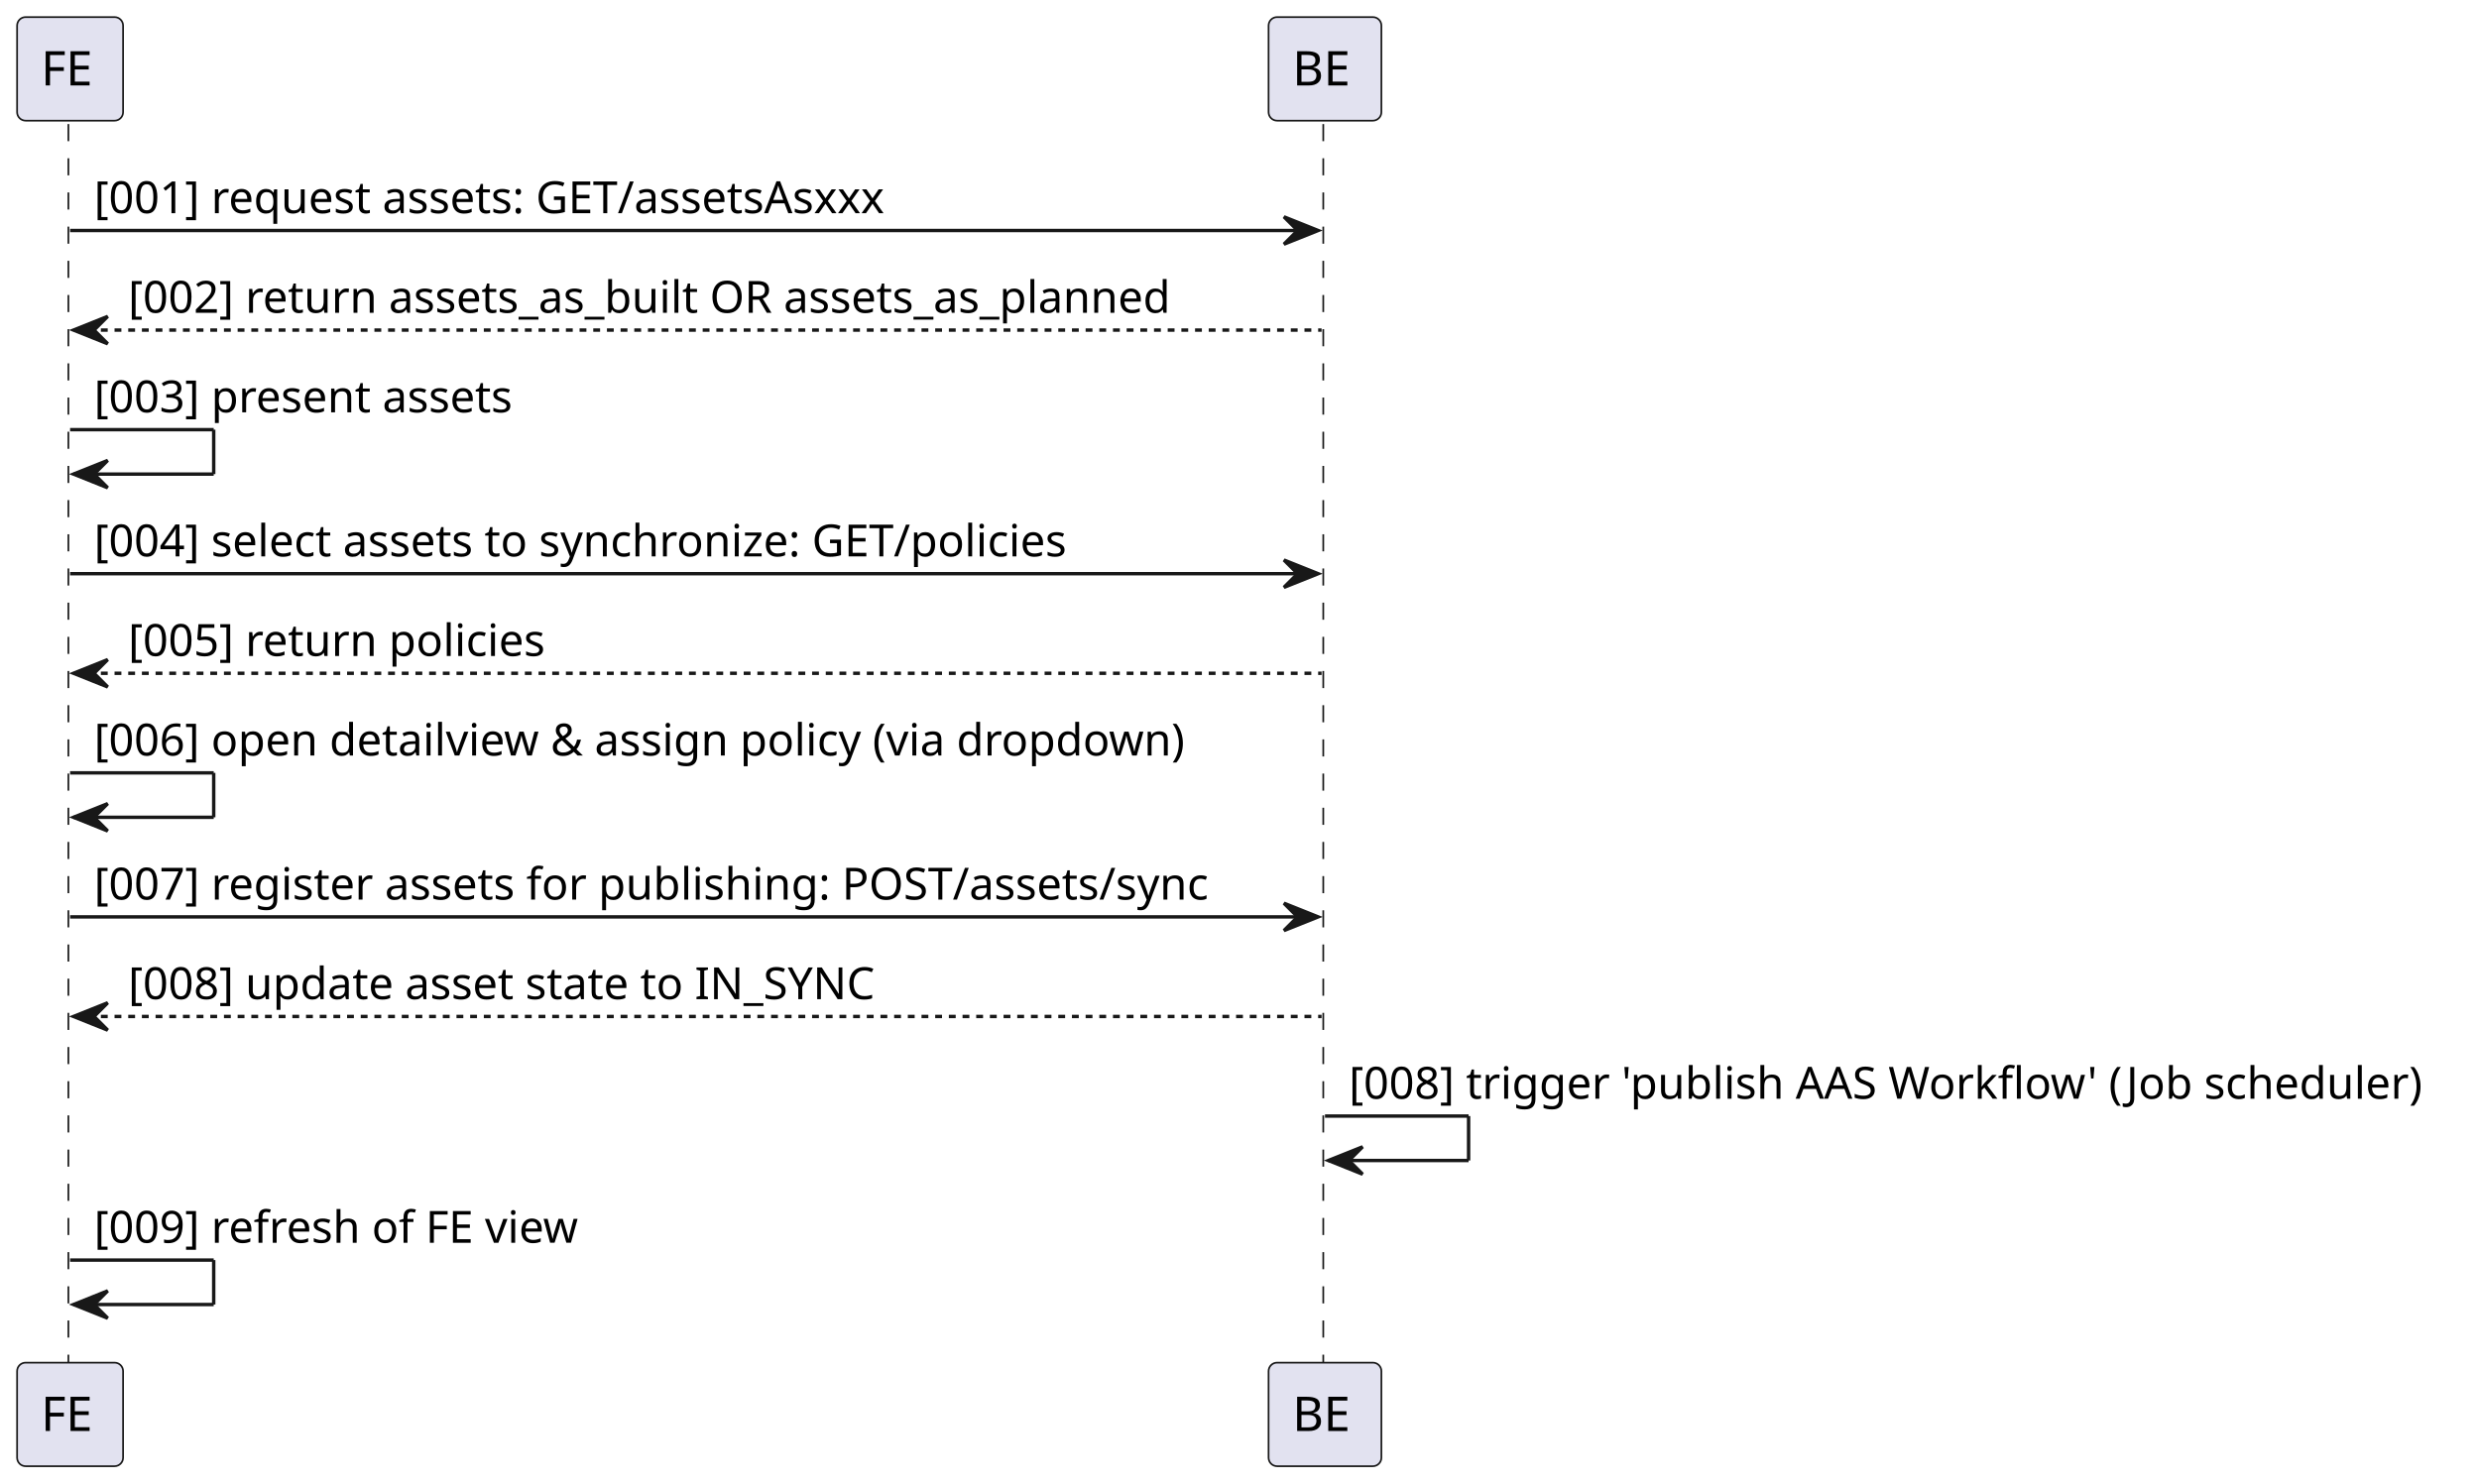
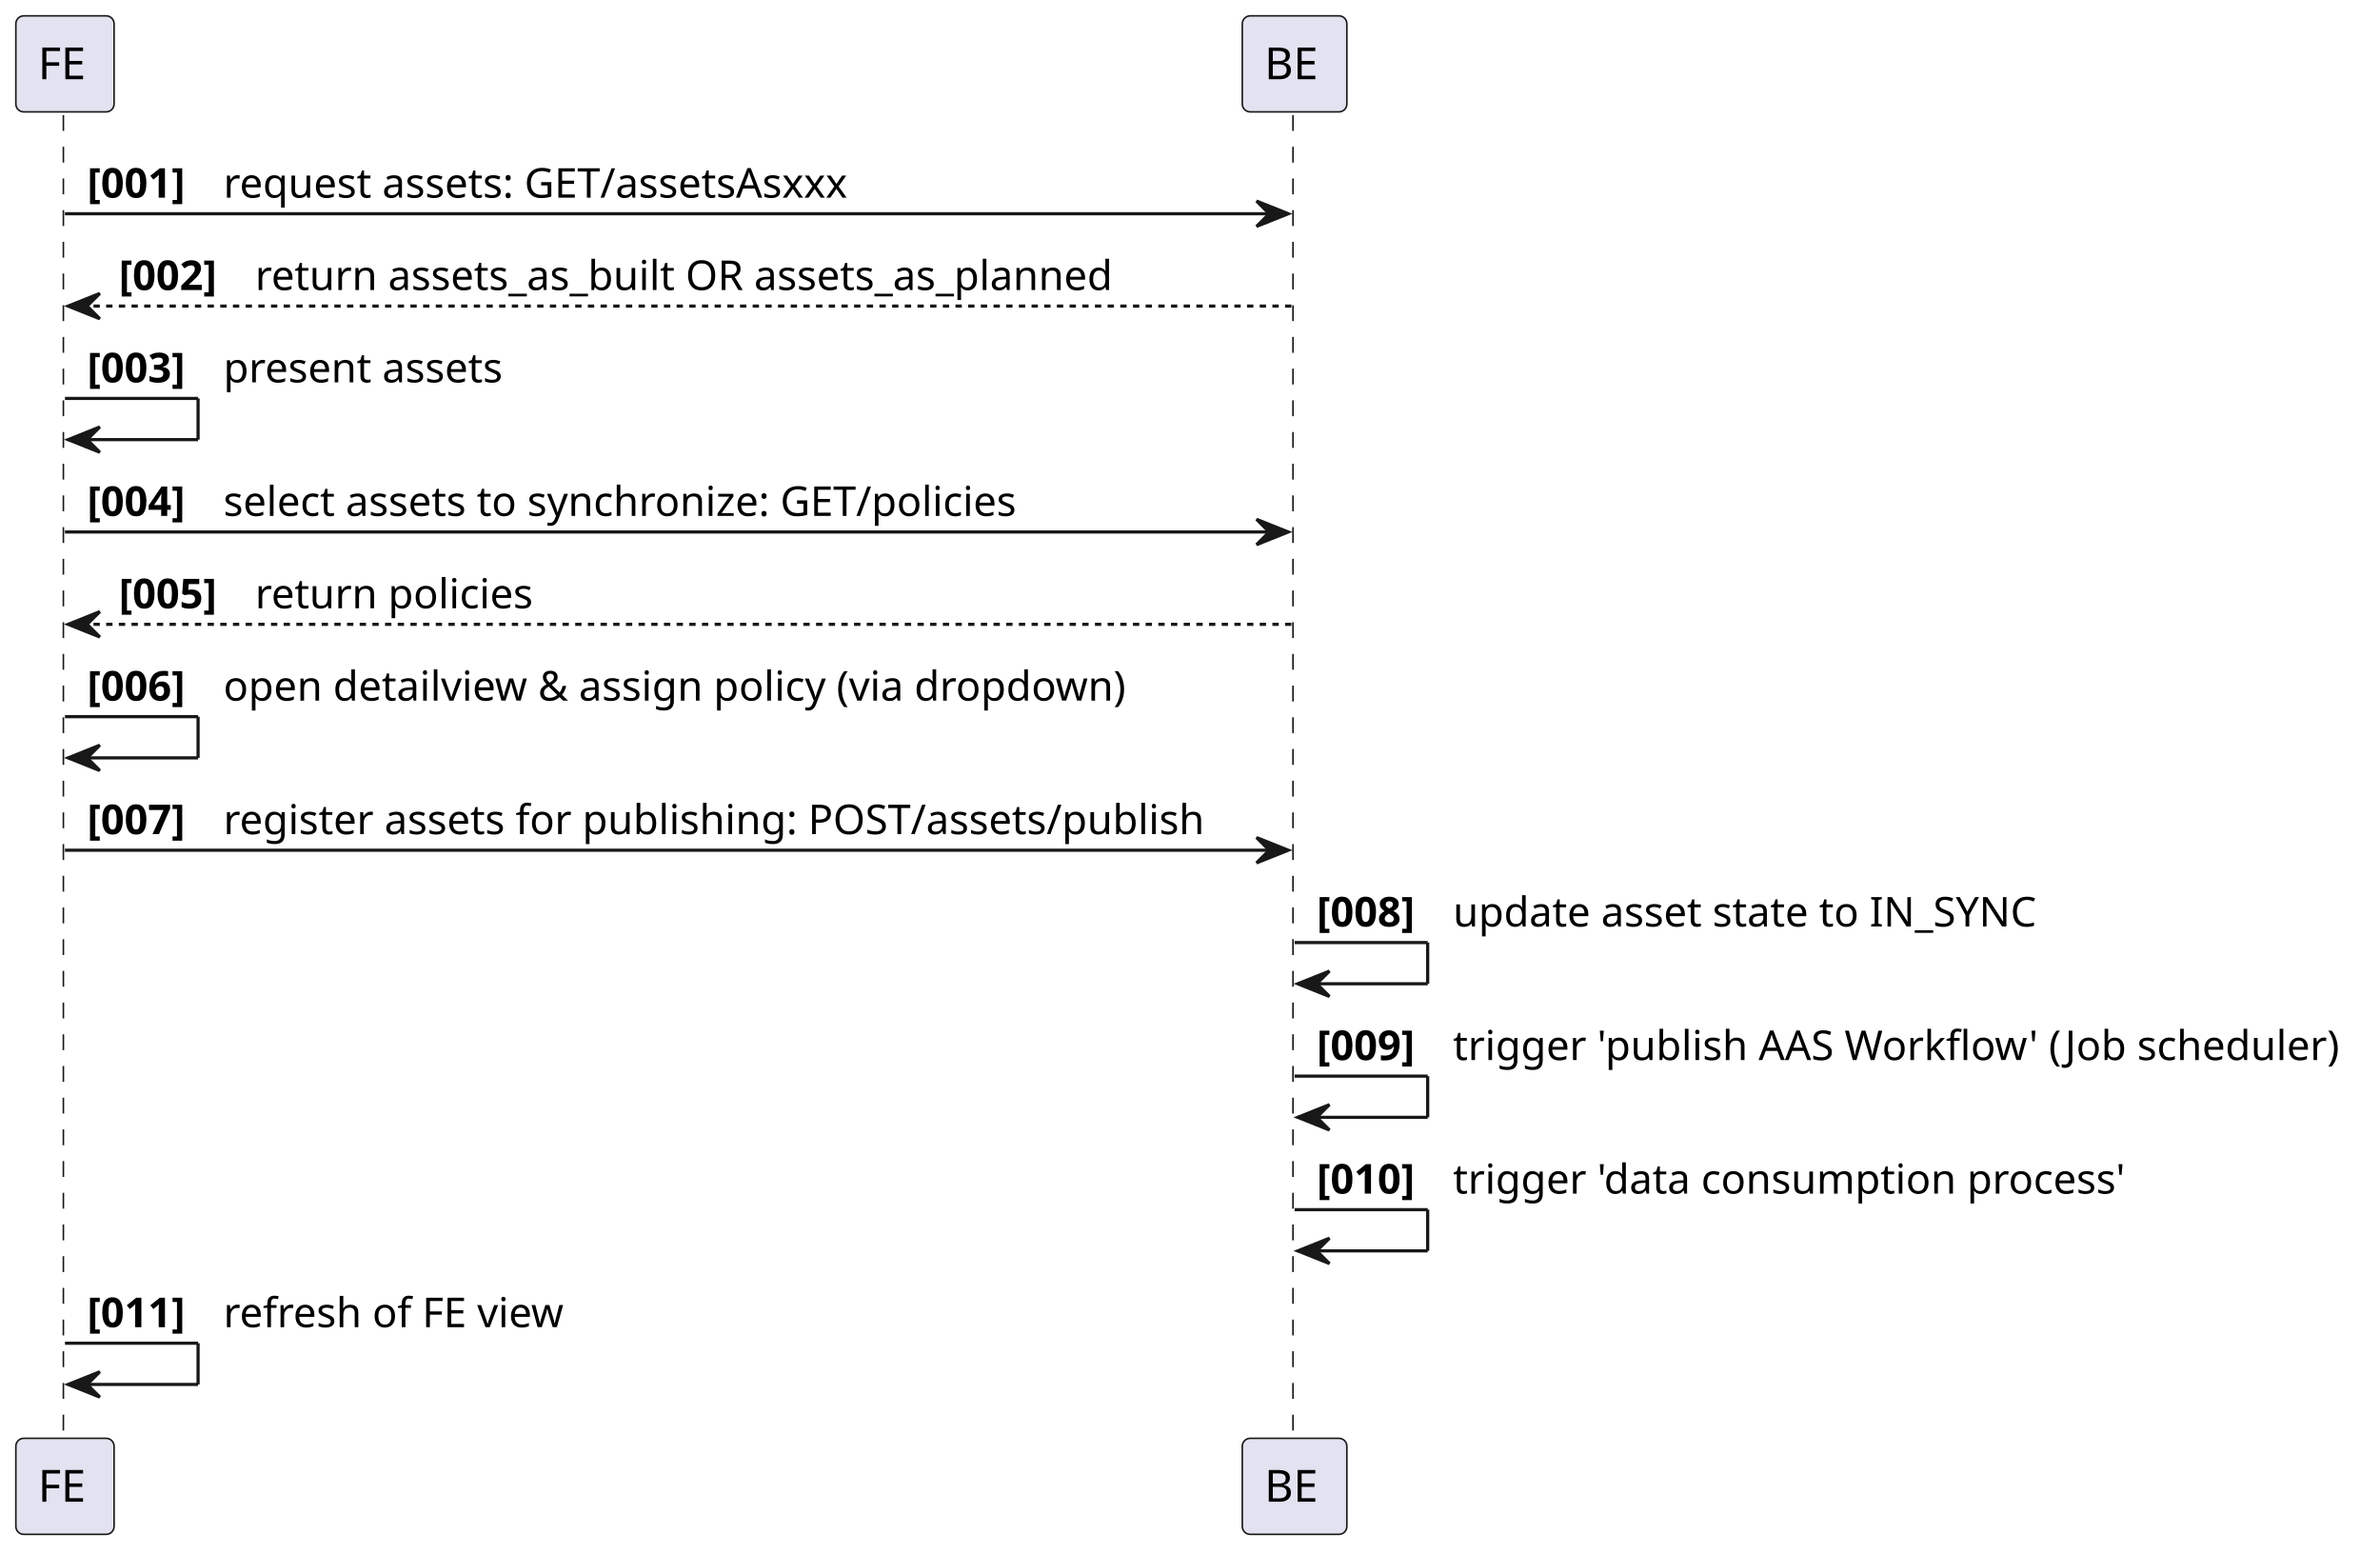
- <svg xmlns="http://www.w3.org/2000/svg" contentStyleType="text/css" height="434px" preserveAspectRatio="none" style="width:725px;height:434px;background:#FFFFFF;" version="1.1" viewBox="0 0 725 434" width="725px" zoomAndPan="magnify">
+ <svg xmlns="http://www.w3.org/2000/svg" contentStyleType="text/css" height="490px" preserveAspectRatio="none" style="width:751px;height:490px;background:#FFFFFF;" version="1.1" viewBox="0 0 751 490" width="751px" zoomAndPan="magnify">
  <defs />
  <g>
-     <line style="stroke:#181818;stroke-width:0.5;stroke-dasharray:5.0,5.0;" x1="20" x2="20" y1="36.297" y2="399.625" />
-     <line style="stroke:#181818;stroke-width:0.5;stroke-dasharray:5.0,5.0;" x1="387" x2="387" y1="36.297" y2="399.625" />
+     <line style="stroke:#181818;stroke-width:0.5;stroke-dasharray:5.0,5.0;" x1="20" x2="20" y1="36.297" y2="454.758" />
+     <line style="stroke:#181818;stroke-width:0.5;stroke-dasharray:5.0,5.0;" x1="408" x2="408" y1="36.297" y2="454.758" />
    <rect fill="#E2E2F0" height="30.297" rx="2.5" ry="2.5" style="stroke:#181818;stroke-width:0.5;" width="31" x="5" y="5" />
    <text fill="#000000" font-family="sans-serif" font-size="14" lengthAdjust="spacing" textLength="17" x="12" y="24.995">FE</text>
-     <rect fill="#E2E2F0" height="30.297" rx="2.5" ry="2.5" style="stroke:#181818;stroke-width:0.5;" width="31" x="5" y="398.625" />
-     <text fill="#000000" font-family="sans-serif" font-size="14" lengthAdjust="spacing" textLength="17" x="12" y="418.62">FE</text>
-     <rect fill="#E2E2F0" height="30.297" rx="2.5" ry="2.5" style="stroke:#181818;stroke-width:0.5;" width="33" x="371" y="5" />
-     <text fill="#000000" font-family="sans-serif" font-size="14" lengthAdjust="spacing" textLength="19" x="378" y="24.995">BE</text>
-     <rect fill="#E2E2F0" height="30.297" rx="2.5" ry="2.5" style="stroke:#181818;stroke-width:0.5;" width="33" x="371" y="398.625" />
-     <text fill="#000000" font-family="sans-serif" font-size="14" lengthAdjust="spacing" textLength="19" x="378" y="418.62">BE</text>
-     <polygon fill="#181818" points="375.5,63.43,385.5,67.43,375.5,71.43,379.5,67.43" style="stroke:#181818;stroke-width:1.0;" />
-     <line style="stroke:#181818;stroke-width:1.0;" x1="20.5" x2="381.5" y1="67.43" y2="67.43" />
-     <text fill="#000000" font-family="sans-serif" font-size="13" lengthAdjust="spacing" textLength="249" x="27.5" y="62.364">[001] request assets: GET/assetsAsxxx</text>
+     <rect fill="#E2E2F0" height="30.297" rx="2.5" ry="2.5" style="stroke:#181818;stroke-width:0.5;" width="31" x="5" y="453.758" />
+     <text fill="#000000" font-family="sans-serif" font-size="14" lengthAdjust="spacing" textLength="17" x="12" y="473.753">FE</text>
+     <rect fill="#E2E2F0" height="30.297" rx="2.5" ry="2.5" style="stroke:#181818;stroke-width:0.5;" width="33" x="392" y="5" />
+     <text fill="#000000" font-family="sans-serif" font-size="14" lengthAdjust="spacing" textLength="19" x="399" y="24.995">BE</text>
+     <rect fill="#E2E2F0" height="30.297" rx="2.5" ry="2.5" style="stroke:#181818;stroke-width:0.5;" width="33" x="392" y="453.758" />
+     <text fill="#000000" font-family="sans-serif" font-size="14" lengthAdjust="spacing" textLength="19" x="399" y="473.753">BE</text>
+     <polygon fill="#181818" points="396.5,63.43,406.5,67.43,396.5,71.43,400.5,67.43" style="stroke:#181818;stroke-width:1.0;" />
+     <line style="stroke:#181818;stroke-width:1.0;" x1="20.5" x2="402.5" y1="67.43" y2="67.43" />
+     <text fill="#000000" font-family="sans-serif" font-size="13" font-weight="bold" lengthAdjust="spacing" textLength="39" x="27.5" y="62.364">[001]</text>
+     <text fill="#000000" font-family="sans-serif" font-size="13" lengthAdjust="spacing" textLength="211" x="70.5" y="62.364">request assets: GET/assetsAsxxx</text>
    <polygon fill="#181818" points="31.5,92.562,21.5,96.562,31.5,100.562,27.5,96.562" style="stroke:#181818;stroke-width:1.0;" />
-     <line style="stroke:#181818;stroke-width:1.0;stroke-dasharray:2.0,2.0;" x1="25.5" x2="386.5" y1="96.562" y2="96.562" />
-     <text fill="#000000" font-family="sans-serif" font-size="13" lengthAdjust="spacing" textLength="327" x="37.5" y="91.497">[002] return assets_as_built OR assets_as_planned</text>
+     <line style="stroke:#181818;stroke-width:1.0;stroke-dasharray:2.0,2.0;" x1="25.5" x2="407.5" y1="96.562" y2="96.562" />
+     <text fill="#000000" font-family="sans-serif" font-size="13" font-weight="bold" lengthAdjust="spacing" textLength="39" x="37.5" y="91.497">[002]</text>
+     <text fill="#000000" font-family="sans-serif" font-size="13" lengthAdjust="spacing" textLength="289" x="80.5" y="91.497">return assets_as_built OR assets_as_planned</text>
    <line style="stroke:#181818;stroke-width:1.0;" x1="20.5" x2="62.5" y1="125.695" y2="125.695" />
    <line style="stroke:#181818;stroke-width:1.0;" x1="62.5" x2="62.5" y1="125.695" y2="138.695" />
    <line style="stroke:#181818;stroke-width:1.0;" x1="21.5" x2="62.5" y1="138.695" y2="138.695" />
    <polygon fill="#181818" points="31.5,134.695,21.5,138.695,31.5,142.695,27.5,138.695" style="stroke:#181818;stroke-width:1.0;" />
-     <text fill="#000000" font-family="sans-serif" font-size="13" lengthAdjust="spacing" textLength="133" x="27.5" y="120.629">[003] present assets</text>
-     <polygon fill="#181818" points="375.5,163.828,385.5,167.828,375.5,171.828,379.5,167.828" style="stroke:#181818;stroke-width:1.0;" />
-     <line style="stroke:#181818;stroke-width:1.0;" x1="20.5" x2="381.5" y1="167.828" y2="167.828" />
-     <text fill="#000000" font-family="sans-serif" font-size="13" lengthAdjust="spacing" textLength="303" x="27.5" y="162.762">[004] select assets to synchronize: GET/policies</text>
+     <text fill="#000000" font-family="sans-serif" font-size="13" font-weight="bold" lengthAdjust="spacing" textLength="39" x="27.5" y="120.629">[003]</text>
+     <text fill="#000000" font-family="sans-serif" font-size="13" lengthAdjust="spacing" textLength="95" x="70.5" y="120.629">present assets</text>
+     <polygon fill="#181818" points="396.5,163.828,406.5,167.828,396.5,171.828,400.5,167.828" style="stroke:#181818;stroke-width:1.0;" />
+     <line style="stroke:#181818;stroke-width:1.0;" x1="20.5" x2="402.5" y1="167.828" y2="167.828" />
+     <text fill="#000000" font-family="sans-serif" font-size="13" font-weight="bold" lengthAdjust="spacing" textLength="39" x="27.5" y="162.762">[004]</text>
+     <text fill="#000000" font-family="sans-serif" font-size="13" lengthAdjust="spacing" textLength="265" x="70.5" y="162.762">select assets to synchronize: GET/policies</text>
    <polygon fill="#181818" points="31.5,192.961,21.5,196.961,31.5,200.961,27.5,196.961" style="stroke:#181818;stroke-width:1.0;" />
-     <line style="stroke:#181818;stroke-width:1.0;stroke-dasharray:2.0,2.0;" x1="25.5" x2="386.5" y1="196.961" y2="196.961" />
-     <text fill="#000000" font-family="sans-serif" font-size="13" lengthAdjust="spacing" textLength="128" x="37.5" y="191.895">[005] return policies</text>
+     <line style="stroke:#181818;stroke-width:1.0;stroke-dasharray:2.0,2.0;" x1="25.5" x2="407.5" y1="196.961" y2="196.961" />
+     <text fill="#000000" font-family="sans-serif" font-size="13" font-weight="bold" lengthAdjust="spacing" textLength="39" x="37.5" y="191.895">[005]</text>
+     <text fill="#000000" font-family="sans-serif" font-size="13" lengthAdjust="spacing" textLength="90" x="80.5" y="191.895">return policies</text>
    <line style="stroke:#181818;stroke-width:1.0;" x1="20.5" x2="62.5" y1="226.094" y2="226.094" />
    <line style="stroke:#181818;stroke-width:1.0;" x1="62.5" x2="62.5" y1="226.094" y2="239.094" />
    <line style="stroke:#181818;stroke-width:1.0;" x1="21.5" x2="62.5" y1="239.094" y2="239.094" />
    <polygon fill="#181818" points="31.5,235.094,21.5,239.094,31.5,243.094,27.5,239.094" style="stroke:#181818;stroke-width:1.0;" />
-     <text fill="#000000" font-family="sans-serif" font-size="13" lengthAdjust="spacing" textLength="334" x="27.5" y="221.028">[006] open detailview &amp; assign policy (via dropdown)</text>
-     <polygon fill="#181818" points="375.5,264.227,385.5,268.227,375.5,272.227,379.5,268.227" style="stroke:#181818;stroke-width:1.0;" />
-     <line style="stroke:#181818;stroke-width:1.0;" x1="20.5" x2="381.5" y1="268.227" y2="268.227" />
-     <text fill="#000000" font-family="sans-serif" font-size="13" lengthAdjust="spacing" textLength="343" x="27.5" y="263.161">[007] register assets for publishing: POST/assets/sync</text>
-     <polygon fill="#181818" points="31.5,293.359,21.5,297.359,31.5,301.359,27.5,297.359" style="stroke:#181818;stroke-width:1.0;" />
-     <line style="stroke:#181818;stroke-width:1.0;stroke-dasharray:2.0,2.0;" x1="25.5" x2="386.5" y1="297.359" y2="297.359" />
-     <text fill="#000000" font-family="sans-serif" font-size="13" lengthAdjust="spacing" textLength="235" x="37.5" y="292.293">[008] update asset state to IN_SYNC</text>
-     <line style="stroke:#181818;stroke-width:1.0;" x1="387.5" x2="429.5" y1="326.492" y2="326.492" />
-     <line style="stroke:#181818;stroke-width:1.0;" x1="429.5" x2="429.5" y1="326.492" y2="339.492" />
-     <line style="stroke:#181818;stroke-width:1.0;" x1="388.5" x2="429.5" y1="339.492" y2="339.492" />
-     <polygon fill="#181818" points="398.5,335.492,388.5,339.492,398.5,343.492,394.5,339.492" style="stroke:#181818;stroke-width:1.0;" />
-     <text fill="#000000" font-family="sans-serif" font-size="13" lengthAdjust="spacing" textLength="324" x="394.5" y="321.426">[008] trigger 'publish AAS Workflow' (Job scheduler)</text>
-     <line style="stroke:#181818;stroke-width:1.0;" x1="20.5" x2="62.5" y1="368.625" y2="368.625" />
-     <line style="stroke:#181818;stroke-width:1.0;" x1="62.5" x2="62.5" y1="368.625" y2="381.625" />
-     <line style="stroke:#181818;stroke-width:1.0;" x1="21.5" x2="62.5" y1="381.625" y2="381.625" />
-     <polygon fill="#181818" points="31.5,377.625,21.5,381.625,31.5,385.625,27.5,381.625" style="stroke:#181818;stroke-width:1.0;" />
-     <text fill="#000000" font-family="sans-serif" font-size="13" lengthAdjust="spacing" textLength="149" x="27.5" y="363.559">[009] refresh of FE view</text>
+     <text fill="#000000" font-family="sans-serif" font-size="13" font-weight="bold" lengthAdjust="spacing" textLength="39" x="27.5" y="221.028">[006]</text>
+     <text fill="#000000" font-family="sans-serif" font-size="13" lengthAdjust="spacing" textLength="296" x="70.5" y="221.028">open detailview &amp; assign policy (via dropdown)</text>
+     <polygon fill="#181818" points="396.5,264.227,406.5,268.227,396.5,272.227,400.5,268.227" style="stroke:#181818;stroke-width:1.0;" />
+     <line style="stroke:#181818;stroke-width:1.0;" x1="20.5" x2="402.5" y1="268.227" y2="268.227" />
+     <text fill="#000000" font-family="sans-serif" font-size="13" font-weight="bold" lengthAdjust="spacing" textLength="39" x="27.5" y="263.161">[007]</text>
+     <text fill="#000000" font-family="sans-serif" font-size="13" lengthAdjust="spacing" textLength="321" x="70.5" y="263.161">register assets for publishing: POST/assets/publish</text>
+     <line style="stroke:#181818;stroke-width:1.0;" x1="408.5" x2="450.5" y1="297.359" y2="297.359" />
+     <line style="stroke:#181818;stroke-width:1.0;" x1="450.5" x2="450.5" y1="297.359" y2="310.359" />
+     <line style="stroke:#181818;stroke-width:1.0;" x1="409.5" x2="450.5" y1="310.359" y2="310.359" />
+     <polygon fill="#181818" points="419.5,306.359,409.5,310.359,419.5,314.359,415.5,310.359" style="stroke:#181818;stroke-width:1.0;" />
+     <text fill="#000000" font-family="sans-serif" font-size="13" font-weight="bold" lengthAdjust="spacing" textLength="39" x="415.5" y="292.293">[008]</text>
+     <text fill="#000000" font-family="sans-serif" font-size="13" lengthAdjust="spacing" textLength="197" x="458.5" y="292.293">update asset state to IN_SYNC</text>
+     <line style="stroke:#181818;stroke-width:1.0;" x1="408.5" x2="450.5" y1="339.492" y2="339.492" />
+     <line style="stroke:#181818;stroke-width:1.0;" x1="450.5" x2="450.5" y1="339.492" y2="352.492" />
+     <line style="stroke:#181818;stroke-width:1.0;" x1="409.5" x2="450.5" y1="352.492" y2="352.492" />
+     <polygon fill="#181818" points="419.5,348.492,409.5,352.492,419.5,356.492,415.5,352.492" style="stroke:#181818;stroke-width:1.0;" />
+     <text fill="#000000" font-family="sans-serif" font-size="13" font-weight="bold" lengthAdjust="spacing" textLength="39" x="415.5" y="334.426">[009]</text>
+     <text fill="#000000" font-family="sans-serif" font-size="13" lengthAdjust="spacing" textLength="286" x="458.5" y="334.426">trigger 'publish AAS Workflow' (Job scheduler)</text>
+     <line style="stroke:#181818;stroke-width:1.0;" x1="408.5" x2="450.5" y1="381.625" y2="381.625" />
+     <line style="stroke:#181818;stroke-width:1.0;" x1="450.5" x2="450.5" y1="381.625" y2="394.625" />
+     <line style="stroke:#181818;stroke-width:1.0;" x1="409.5" x2="450.5" y1="394.625" y2="394.625" />
+     <polygon fill="#181818" points="419.5,390.625,409.5,394.625,419.5,398.625,415.5,394.625" style="stroke:#181818;stroke-width:1.0;" />
+     <text fill="#000000" font-family="sans-serif" font-size="13" font-weight="bold" lengthAdjust="spacing" textLength="39" x="415.5" y="376.559">[010]</text>
+     <text fill="#000000" font-family="sans-serif" font-size="13" lengthAdjust="spacing" textLength="222" x="458.5" y="376.559">trigger 'data consumption process'</text>
+     <line style="stroke:#181818;stroke-width:1.0;" x1="20.5" x2="62.5" y1="423.758" y2="423.758" />
+     <line style="stroke:#181818;stroke-width:1.0;" x1="62.5" x2="62.5" y1="423.758" y2="436.758" />
+     <line style="stroke:#181818;stroke-width:1.0;" x1="21.5" x2="62.5" y1="436.758" y2="436.758" />
+     <polygon fill="#181818" points="31.5,432.758,21.5,436.758,31.5,440.758,27.5,436.758" style="stroke:#181818;stroke-width:1.0;" />
+     <text fill="#000000" font-family="sans-serif" font-size="13" font-weight="bold" lengthAdjust="spacing" textLength="39" x="27.5" y="418.692">[011]</text>
+     <text fill="#000000" font-family="sans-serif" font-size="13" lengthAdjust="spacing" textLength="111" x="70.5" y="418.692">refresh of FE view</text>
  </g>
</svg>
